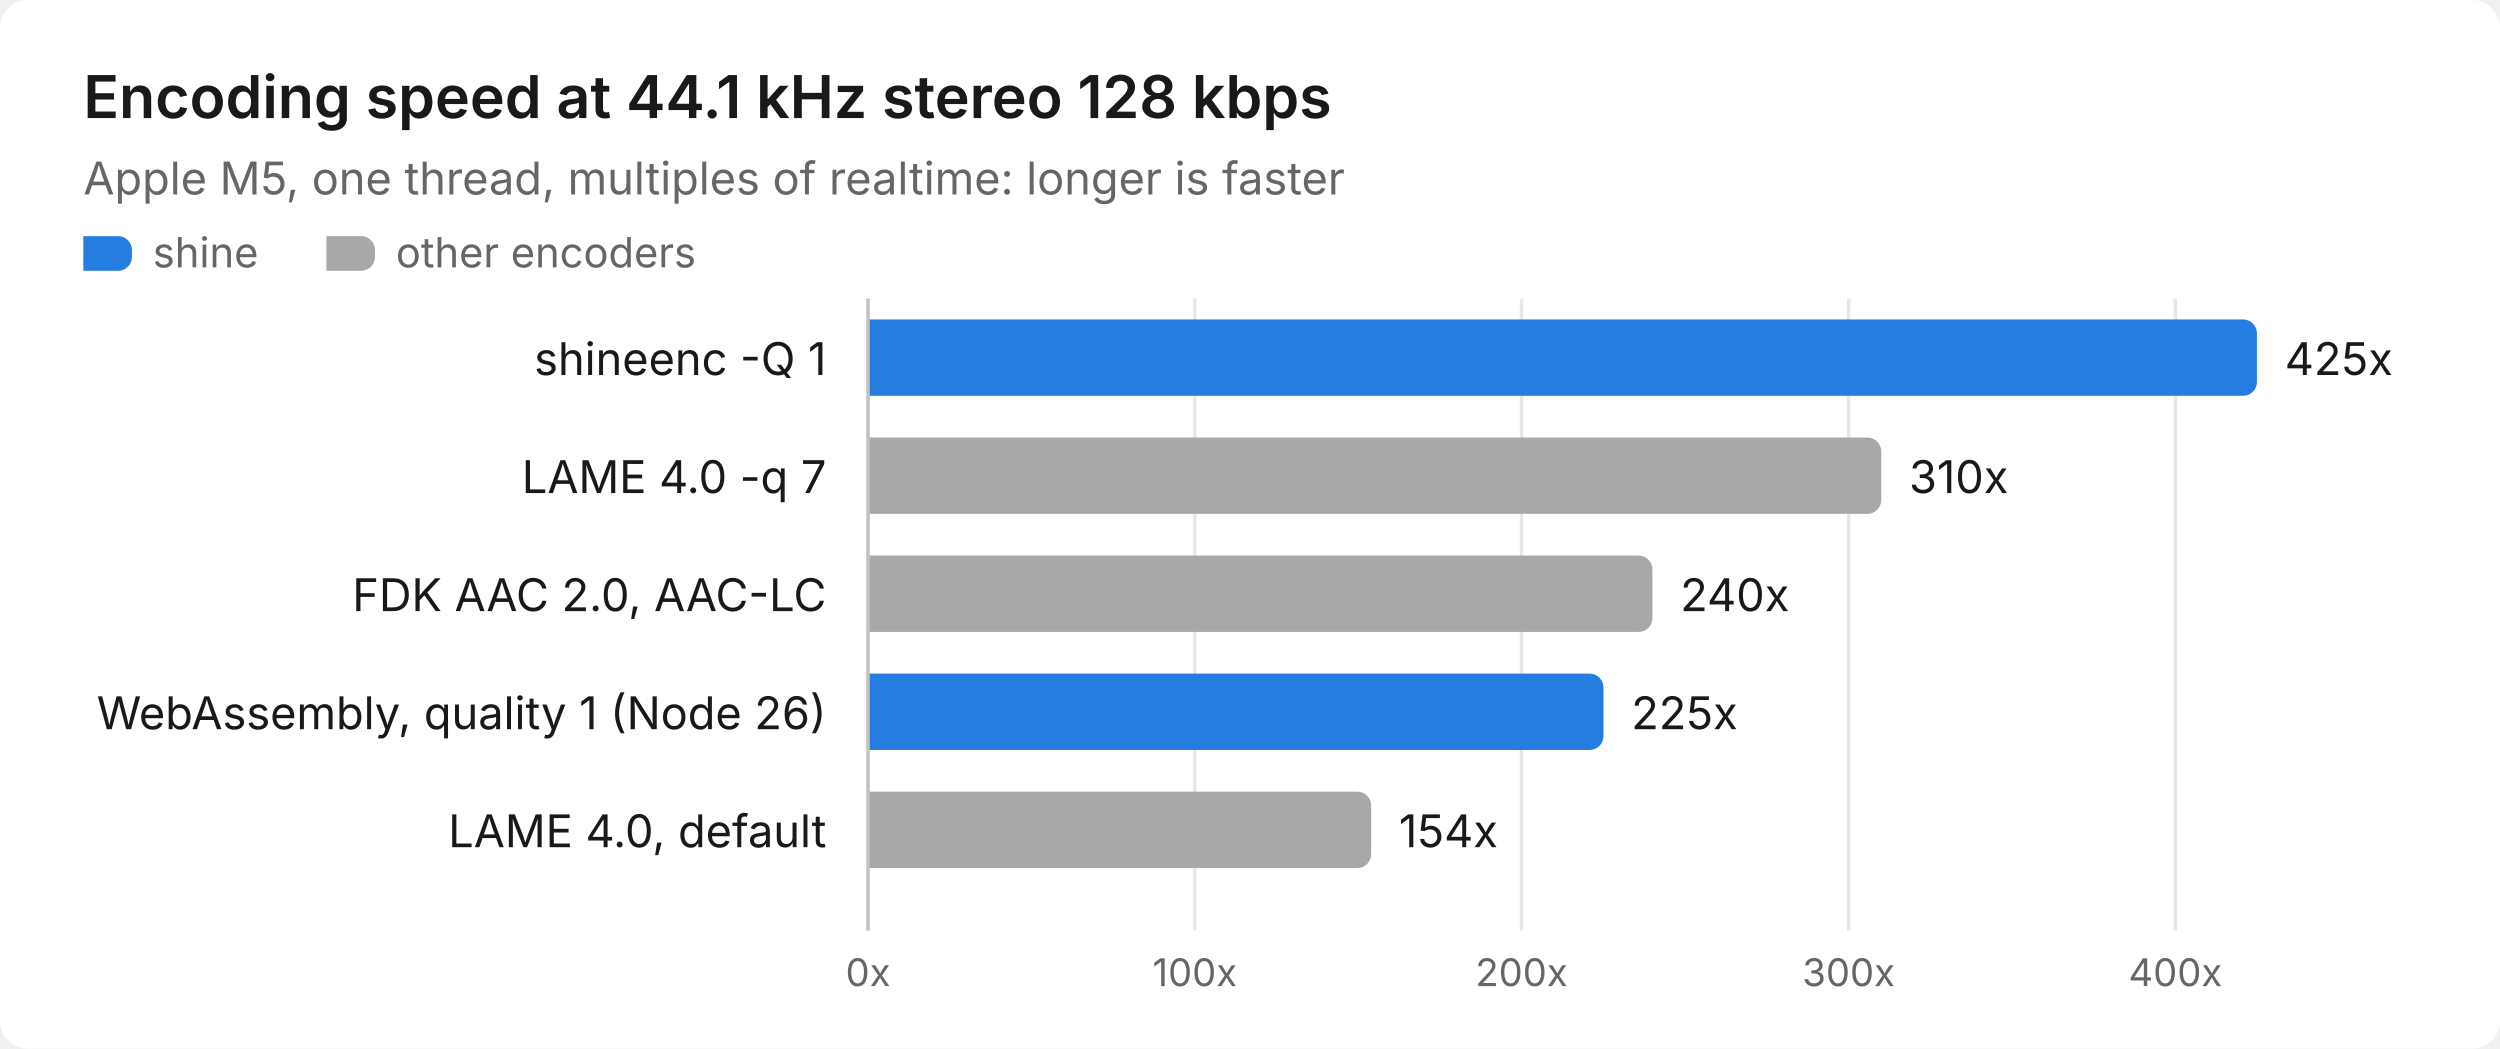
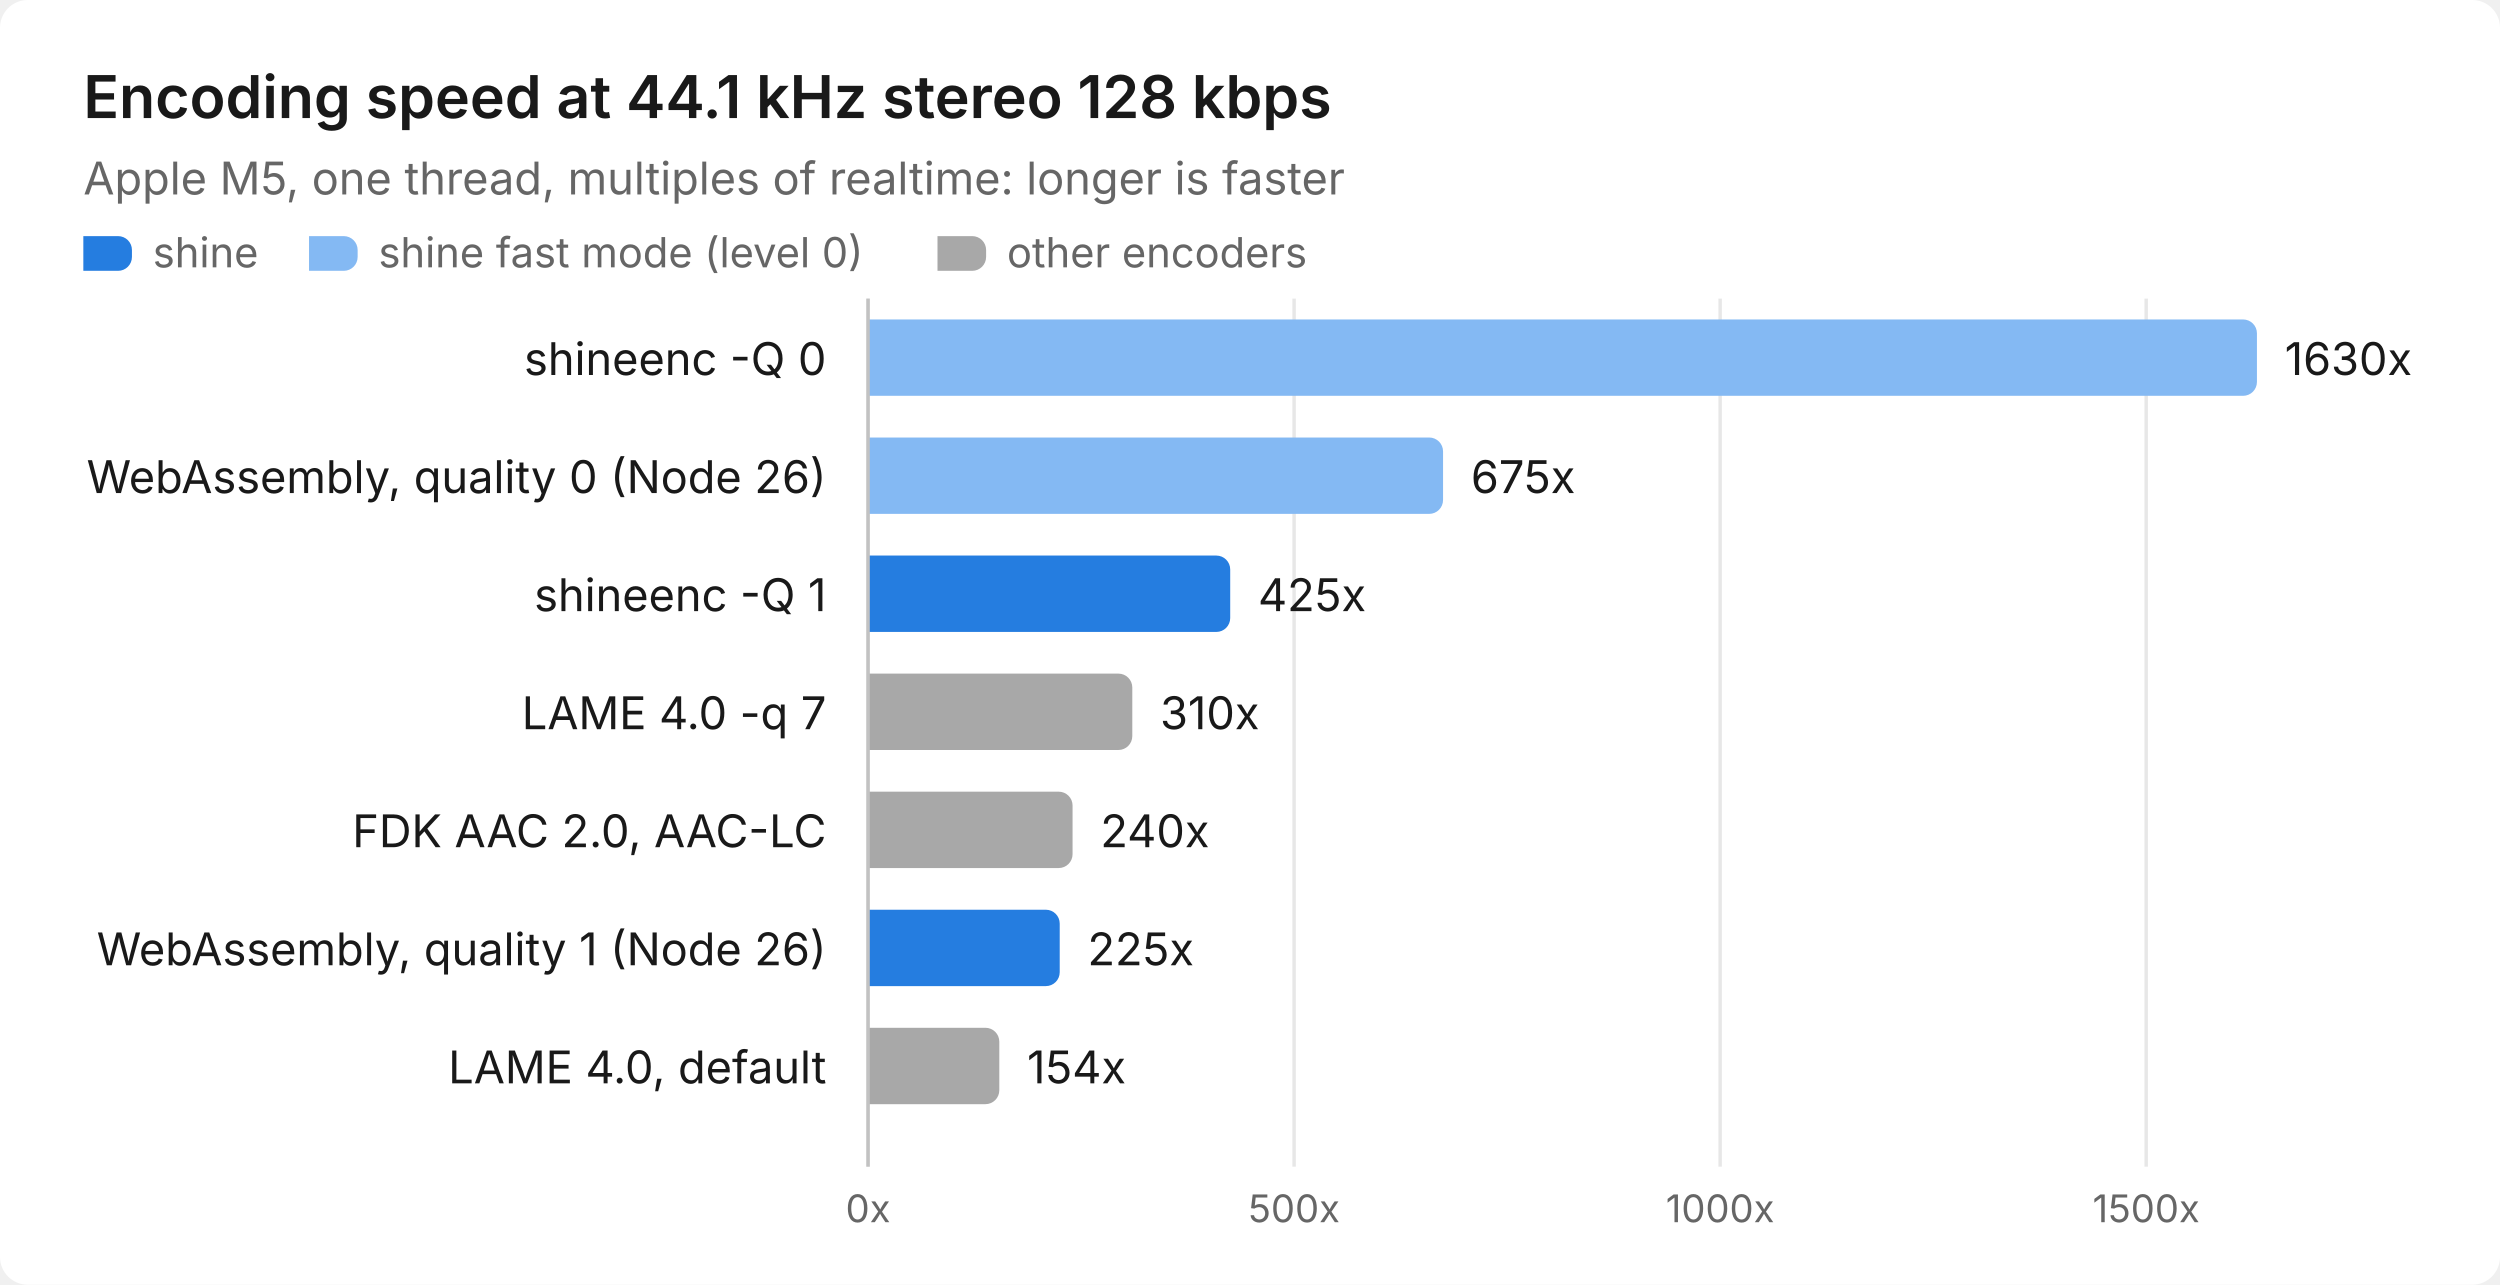
- <svg xmlns="http://www.w3.org/2000/svg" width="720" height="302" viewBox="0 0 720 302" role="img" aria-label="Encoding speed at 44.1 kHz stereo 128 kbps" font-family="system-ui, -apple-system, &quot;Segoe UI&quot;, sans-serif">
-   <rect width="720" height="302" rx="8" fill="#ffffff" />
+ <svg xmlns="http://www.w3.org/2000/svg" width="720" height="370" viewBox="0 0 720 370" role="img" aria-label="Encoding speed at 44.1 kHz stereo 128 kbps" font-family="system-ui, -apple-system, &quot;Segoe UI&quot;, sans-serif">
+   <rect width="720" height="370" rx="8" fill="#ffffff" />
  <text x="24.0" y="34.0" fill="#191919" font-size="17" text-anchor="start" font-weight="600">Encoding speed at 44.1 kHz stereo 128 kbps</text>
  <text x="24.0" y="56.0" fill="#666666" font-size="13" text-anchor="start" font-weight="normal">Apple M5, one thread, multiples of realtime: longer is faster</text>
  <path d="M24.0,68.0 h10.0 a4,4 0 0 1 4,4 v2.0 a4,4 0 0 1 -4,4 h-10.0 z" fill="#257de0" />
  <text x="44.0" y="77.0" fill="#666666" font-size="12" text-anchor="start" font-weight="normal">shine</text>
-   <path d="M94.0,68.0 h10.0 a4,4 0 0 1 4,4 v2.0 a4,4 0 0 1 -4,4 h-10.0 z" fill="#a8a8a8" />
-   <text x="114.0" y="77.0" fill="#666666" font-size="12" text-anchor="start" font-weight="normal">other encoders</text>
-   <line x1="250.0" y1="86" x2="250.0" y2="268" stroke="#e7e7e7" />
-   <text x="250.0" y="284.0" fill="#666666" font-size="11" text-anchor="middle" font-weight="normal">0x</text>
-   <line x1="344.1" y1="86" x2="344.1" y2="268" stroke="#e7e7e7" />
-   <text x="344.1" y="284.0" fill="#666666" font-size="11" text-anchor="middle" font-weight="normal">100x</text>
-   <line x1="438.2" y1="86" x2="438.2" y2="268" stroke="#e7e7e7" />
-   <text x="438.2" y="284.0" fill="#666666" font-size="11" text-anchor="middle" font-weight="normal">200x</text>
-   <line x1="532.4" y1="86" x2="532.4" y2="268" stroke="#e7e7e7" />
-   <text x="532.4" y="284.0" fill="#666666" font-size="11" text-anchor="middle" font-weight="normal">300x</text>
-   <line x1="626.5" y1="86" x2="626.5" y2="268" stroke="#e7e7e7" />
-   <text x="626.5" y="284.0" fill="#666666" font-size="11" text-anchor="middle" font-weight="normal">400x</text>
-   <text x="238.0" y="108.0" fill="#191919" font-size="13" text-anchor="end" font-weight="normal">shineenc -Q 1</text>
-   <path d="M250.0,92.0 h396.0 a4,4 0 0 1 4,4 v14.0 a4,4 0 0 1 -4,4 h-396.0 z" fill="#257de0" />
-   <text x="658.0" y="108.0" fill="#191919" font-size="13" text-anchor="start" font-weight="normal">425x</text>
-   <text x="238.0" y="142.0" fill="#191919" font-size="13" text-anchor="end" font-weight="normal">LAME 4.0 -q 7</text>
-   <path d="M250.0,126.0 h287.8 a4,4 0 0 1 4,4 v14.0 a4,4 0 0 1 -4,4 h-287.8 z" fill="#a8a8a8" />
-   <text x="549.8" y="142.0" fill="#191919" font-size="13" text-anchor="start" font-weight="normal">310x</text>
-   <text x="238.0" y="176.0" fill="#191919" font-size="13" text-anchor="end" font-weight="normal">FDK AAC 2.0, AAC-LC</text>
-   <path d="M250.0,160.0 h221.9 a4,4 0 0 1 4,4 v14.0 a4,4 0 0 1 -4,4 h-221.9 z" fill="#a8a8a8" />
-   <text x="483.9" y="176.0" fill="#191919" font-size="13" text-anchor="start" font-weight="normal">240x</text>
-   <text x="238.0" y="210.0" fill="#191919" font-size="13" text-anchor="end" font-weight="normal">WebAssembly, quality 1 (Node 26)</text>
-   <path d="M250.0,194.0 h207.8 a4,4 0 0 1 4,4 v14.0 a4,4 0 0 1 -4,4 h-207.8 z" fill="#257de0" />
-   <text x="469.8" y="210.0" fill="#191919" font-size="13" text-anchor="start" font-weight="normal">225x</text>
-   <text x="238.0" y="244.0" fill="#191919" font-size="13" text-anchor="end" font-weight="normal">LAME 4.0, default</text>
-   <path d="M250.0,228.0 h140.9 a4,4 0 0 1 4,4 v14.0 a4,4 0 0 1 -4,4 h-140.9 z" fill="#a8a8a8" />
-   <text x="402.9" y="244.0" fill="#191919" font-size="13" text-anchor="start" font-weight="normal">154x</text>
-   <line x1="250" y1="86" x2="250" y2="268" stroke="#c2c2c2" />
+   <path d="M89.0,68.0 h10.0 a4,4 0 0 1 4,4 v2.0 a4,4 0 0 1 -4,4 h-10.0 z" fill="#84b9f3" />
+   <text x="109.0" y="77.0" fill="#666666" font-size="12" text-anchor="start" font-weight="normal">shine fast mode (level 0)</text>
+   <path d="M270.0,68.0 h10.0 a4,4 0 0 1 4,4 v2.0 a4,4 0 0 1 -4,4 h-10.0 z" fill="#a8a8a8" />
+   <text x="290.0" y="77.0" fill="#666666" font-size="12" text-anchor="start" font-weight="normal">other encoders</text>
+   <line x1="250.0" y1="86" x2="250.0" y2="336" stroke="#e7e7e7" />
+   <text x="250.0" y="352.0" fill="#666666" font-size="11" text-anchor="middle" font-weight="normal">0x</text>
+   <line x1="372.7" y1="86" x2="372.7" y2="336" stroke="#e7e7e7" />
+   <text x="372.7" y="352.0" fill="#666666" font-size="11" text-anchor="middle" font-weight="normal">500x</text>
+   <line x1="495.4" y1="86" x2="495.4" y2="336" stroke="#e7e7e7" />
+   <text x="495.4" y="352.0" fill="#666666" font-size="11" text-anchor="middle" font-weight="normal">1000x</text>
+   <line x1="618.1" y1="86" x2="618.1" y2="336" stroke="#e7e7e7" />
+   <text x="618.1" y="352.0" fill="#666666" font-size="11" text-anchor="middle" font-weight="normal">1500x</text>
+   <text x="238.0" y="108.0" fill="#191919" font-size="13" text-anchor="end" font-weight="normal">shineenc -Q 0</text>
+   <path d="M250.0,92.0 h396.0 a4,4 0 0 1 4,4 v14.0 a4,4 0 0 1 -4,4 h-396.0 z" fill="#84b9f3" />
+   <text x="658.0" y="108.0" fill="#191919" font-size="13" text-anchor="start" font-weight="normal">1630x</text>
+   <text x="238.0" y="142.0" fill="#191919" font-size="13" text-anchor="end" font-weight="normal">WebAssembly, quality 0 (Node 26)</text>
+   <path d="M250.0,126.0 h161.6 a4,4 0 0 1 4,4 v14.0 a4,4 0 0 1 -4,4 h-161.6 z" fill="#84b9f3" />
+   <text x="423.6" y="142.0" fill="#191919" font-size="13" text-anchor="start" font-weight="normal">675x</text>
+   <text x="238.0" y="176.0" fill="#191919" font-size="13" text-anchor="end" font-weight="normal">shineenc -Q 1</text>
+   <path d="M250.0,160.0 h100.3 a4,4 0 0 1 4,4 v14.0 a4,4 0 0 1 -4,4 h-100.3 z" fill="#257de0" />
+   <text x="362.3" y="176.0" fill="#191919" font-size="13" text-anchor="start" font-weight="normal">425x</text>
+   <text x="238.0" y="210.0" fill="#191919" font-size="13" text-anchor="end" font-weight="normal">LAME 4.0 -q 7</text>
+   <path d="M250.0,194.0 h72.1 a4,4 0 0 1 4,4 v14.0 a4,4 0 0 1 -4,4 h-72.1 z" fill="#a8a8a8" />
+   <text x="334.1" y="210.0" fill="#191919" font-size="13" text-anchor="start" font-weight="normal">310x</text>
+   <text x="238.0" y="244.0" fill="#191919" font-size="13" text-anchor="end" font-weight="normal">FDK AAC 2.0, AAC-LC</text>
+   <path d="M250.0,228.0 h54.9 a4,4 0 0 1 4,4 v14.0 a4,4 0 0 1 -4,4 h-54.9 z" fill="#a8a8a8" />
+   <text x="316.9" y="244.0" fill="#191919" font-size="13" text-anchor="start" font-weight="normal">240x</text>
+   <text x="238.0" y="278.0" fill="#191919" font-size="13" text-anchor="end" font-weight="normal">WebAssembly, quality 1 (Node 26)</text>
+   <path d="M250.0,262.0 h51.2 a4,4 0 0 1 4,4 v14.0 a4,4 0 0 1 -4,4 h-51.2 z" fill="#257de0" />
+   <text x="313.2" y="278.0" fill="#191919" font-size="13" text-anchor="start" font-weight="normal">225x</text>
+   <text x="238.0" y="312.0" fill="#191919" font-size="13" text-anchor="end" font-weight="normal">LAME 4.0, default</text>
+   <path d="M250.0,296.0 h33.8 a4,4 0 0 1 4,4 v14.0 a4,4 0 0 1 -4,4 h-33.8 z" fill="#a8a8a8" />
+   <text x="295.8" y="312.0" fill="#191919" font-size="13" text-anchor="start" font-weight="normal">154x</text>
+   <line x1="250" y1="86" x2="250" y2="336" stroke="#c2c2c2" />
</svg>
